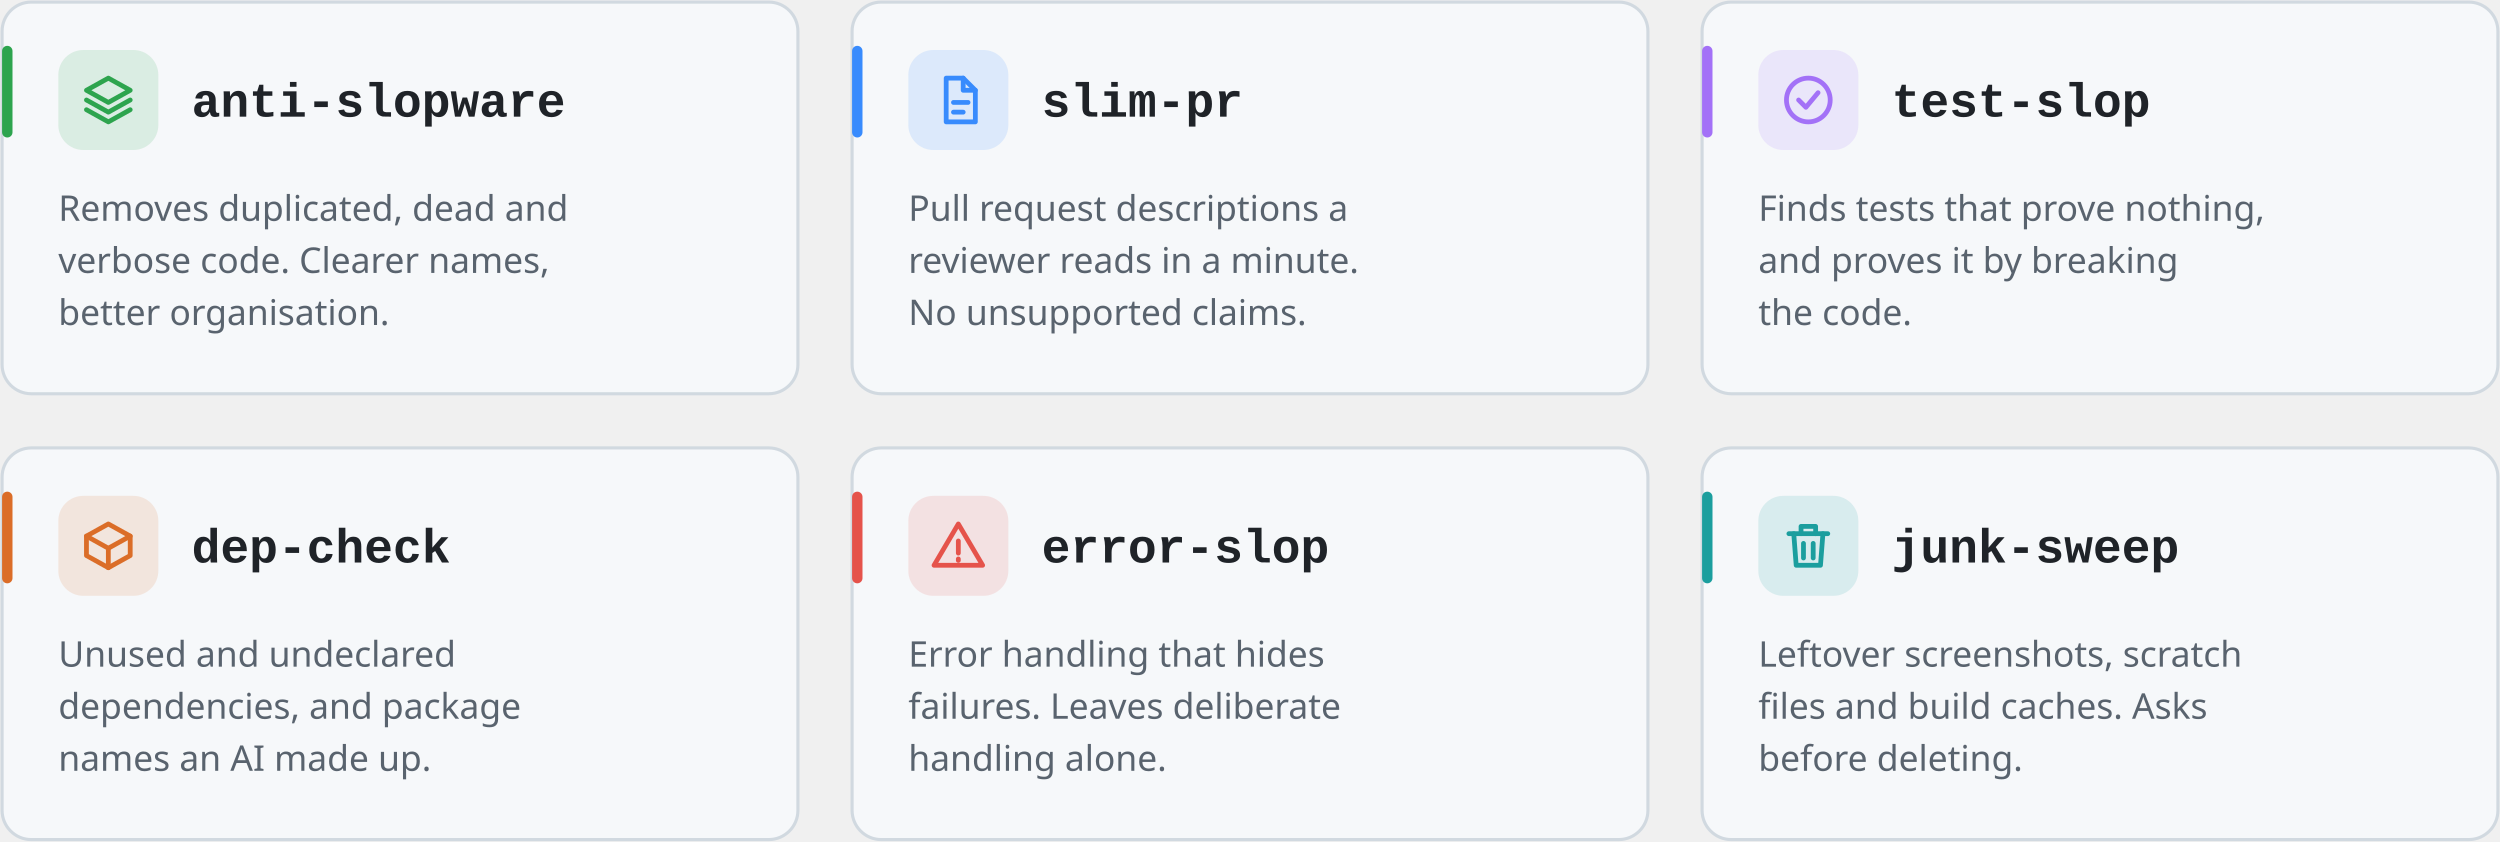
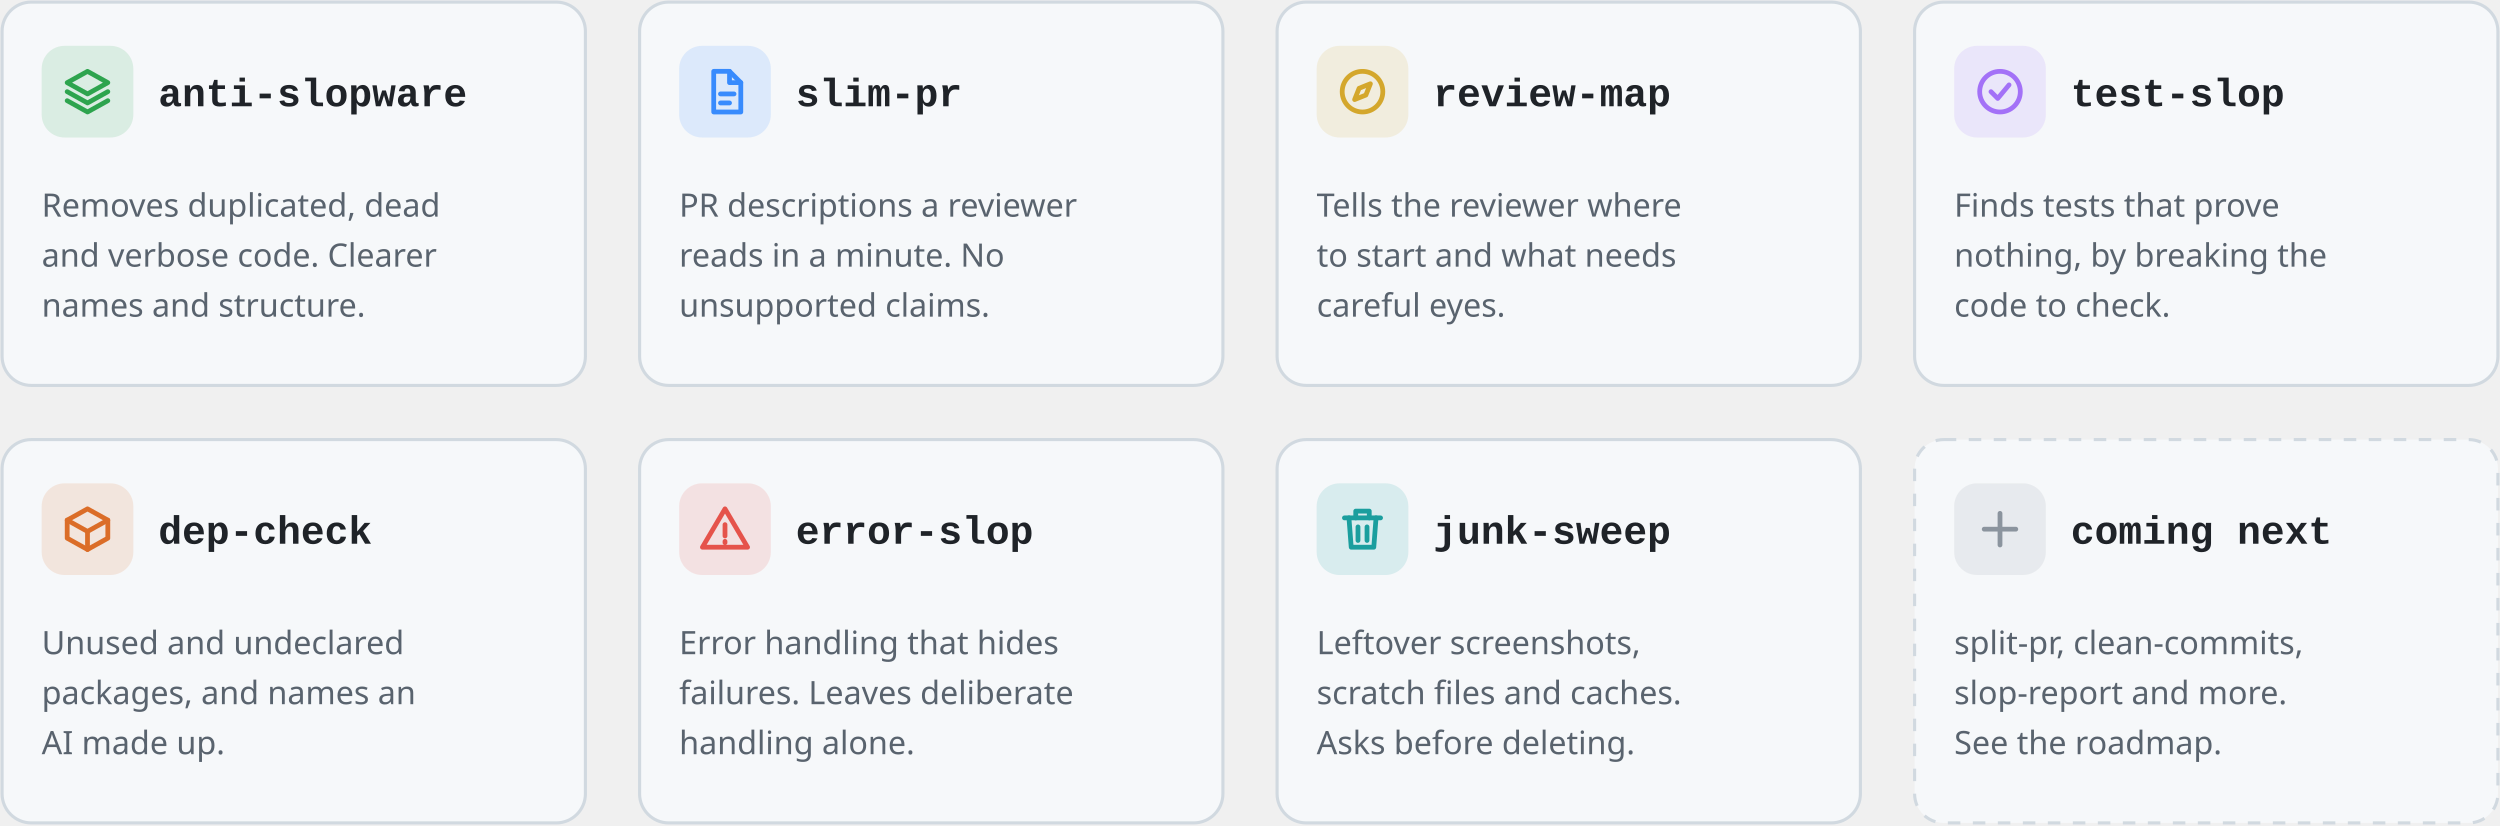
- <svg xmlns="http://www.w3.org/2000/svg" viewBox="0 0 1200 404" width="1200" height="404" role="img" aria-label="The six skills: anti-slopware, slim-pr, test-slop, dep-check, error-slop, junk-sweep">
+ <svg xmlns="http://www.w3.org/2000/svg" viewBox="0 0 1200 396" width="1200" height="396" role="img" aria-label="The seven skills: anti-slopware, slim-pr, review-map, test-slop, dep-check, error-slop, junk-sweep">
  <style>
.card{fill:#f6f8fa;stroke:#d1d9e0}.fg{fill:#1f2328}.mu{fill:#59636e}.ln{stroke:#d1d9e0}.chip{fill:#ffffff;stroke:#d1d9e0}
@media (prefers-color-scheme: dark){.card{fill:#161b22;stroke:#30363d}.fg{fill:#e6edf3}.mu{fill:#8b949e}.ln{stroke:#30363d}.chip{fill:#0d1117;stroke:#30363d}}
</style>
-   <rect x="1" y="1" width="382" height="188" rx="14" class="card" stroke-width="1.5" />
-   <rect x="1" y="22" width="5" height="44" rx="2.5" fill="#2da44e" />
-   <rect x="28" y="24" width="48" height="48" rx="12" fill="#2da44e" opacity="0.14" />
-   <g transform="translate(38,34) scale(1.166667)" fill="none" stroke="#2da44e" stroke-width="1.97" stroke-linecap="round" stroke-linejoin="round">
+   <rect x="1" y="1" width="280" height="184" rx="14" class="card" stroke-width="1.5" />
+   <rect x="20" y="22" width="44" height="44" rx="11" fill="#2da44e" opacity="0.14" />
+   <g transform="translate(29,31) scale(1.083333)" fill="none" stroke="#2da44e" stroke-width="2.12" stroke-linecap="round" stroke-linejoin="round">
    <path d="M12 3 3 8l9 5 9-5-9-5z" />
    <path d="M3 12l9 5 9-5" />
    <path d="M3 16l9 5 9-5" />
  </g>
-   <text x="92" y="56" class="fg" font-family="ui-monospace, SFMono-Regular, 'SF Mono', Menlo, Consolas, 'Liberation Mono', monospace" font-size="23" font-weight="700" text-anchor="start">anti-slopware</text>
-   <text x="28" y="106" class="mu" font-family="-apple-system, BlinkMacSystemFont, 'Segoe UI', 'Noto Sans', Helvetica, Arial, sans-serif" font-size="17" font-weight="400" text-anchor="start">Removes duplicated, dead and</text>
-   <text x="28" y="131" class="mu" font-family="-apple-system, BlinkMacSystemFont, 'Segoe UI', 'Noto Sans', Helvetica, Arial, sans-serif" font-size="17" font-weight="400" text-anchor="start">verbose code. Clearer names,</text>
-   <text x="28" y="156" class="mu" font-family="-apple-system, BlinkMacSystemFont, 'Segoe UI', 'Noto Sans', Helvetica, Arial, sans-serif" font-size="17" font-weight="400" text-anchor="start">better organisation.</text>
-   <rect x="409" y="1" width="382" height="188" rx="14" class="card" stroke-width="1.5" />
-   <rect x="409" y="22" width="5" height="44" rx="2.5" fill="#388bfd" />
-   <rect x="436" y="24" width="48" height="48" rx="12" fill="#388bfd" opacity="0.14" />
-   <g transform="translate(446,34) scale(1.166667)" fill="none" stroke="#388bfd" stroke-width="1.97" stroke-linecap="round" stroke-linejoin="round">
+   <text x="76" y="51" class="fg" font-family="ui-monospace, SFMono-Regular, 'SF Mono', Menlo, Consolas, 'Liberation Mono', monospace" font-size="19" font-weight="700" text-anchor="start">anti-slopware</text>
+   <text x="20" y="104" class="mu" font-family="-apple-system, BlinkMacSystemFont, 'Segoe UI', 'Noto Sans', Helvetica, Arial, sans-serif" font-size="15.5" font-weight="400" text-anchor="start">Removes duplicated, dead</text>
+   <text x="20" y="128" class="mu" font-family="-apple-system, BlinkMacSystemFont, 'Segoe UI', 'Noto Sans', Helvetica, Arial, sans-serif" font-size="15.5" font-weight="400" text-anchor="start">and verbose code. Clearer</text>
+   <text x="20" y="152" class="mu" font-family="-apple-system, BlinkMacSystemFont, 'Segoe UI', 'Noto Sans', Helvetica, Arial, sans-serif" font-size="15.5" font-weight="400" text-anchor="start">names and structure.</text>
+   <rect x="307" y="1" width="280" height="184" rx="14" class="card" stroke-width="1.5" />
+   <rect x="326" y="22" width="44" height="44" rx="11" fill="#388bfd" opacity="0.14" />
+   <g transform="translate(335,31) scale(1.083333)" fill="none" stroke="#388bfd" stroke-width="2.12" stroke-linecap="round" stroke-linejoin="round">
    <path d="M7 3h7l5 5v13H7z" />
    <path d="M14 3v5h5" />
    <path d="M10 13h6" />
    <path d="M10 17h4" />
  </g>
-   <text x="500" y="56" class="fg" font-family="ui-monospace, SFMono-Regular, 'SF Mono', Menlo, Consolas, 'Liberation Mono', monospace" font-size="23" font-weight="700" text-anchor="start">slim-pr</text>
-   <text x="436" y="106" class="mu" font-family="-apple-system, BlinkMacSystemFont, 'Segoe UI', 'Noto Sans', Helvetica, Arial, sans-serif" font-size="17" font-weight="400" text-anchor="start">Pull request descriptions a</text>
-   <text x="436" y="131" class="mu" font-family="-apple-system, BlinkMacSystemFont, 'Segoe UI', 'Noto Sans', Helvetica, Arial, sans-serif" font-size="17" font-weight="400" text-anchor="start">reviewer reads in a minute.</text>
-   <text x="436" y="156" class="mu" font-family="-apple-system, BlinkMacSystemFont, 'Segoe UI', 'Noto Sans', Helvetica, Arial, sans-serif" font-size="17" font-weight="400" text-anchor="start">No unsupported claims.</text>
-   <rect x="817" y="1" width="382" height="188" rx="14" class="card" stroke-width="1.5" />
-   <rect x="817" y="22" width="5" height="44" rx="2.5" fill="#a371f7" />
-   <rect x="844" y="24" width="48" height="48" rx="12" fill="#a371f7" opacity="0.14" />
-   <g transform="translate(854,34) scale(1.166667)" fill="none" stroke="#a371f7" stroke-width="1.97" stroke-linecap="round" stroke-linejoin="round">
+   <text x="382" y="51" class="fg" font-family="ui-monospace, SFMono-Regular, 'SF Mono', Menlo, Consolas, 'Liberation Mono', monospace" font-size="19" font-weight="700" text-anchor="start">slim-pr</text>
+   <text x="326" y="104" class="mu" font-family="-apple-system, BlinkMacSystemFont, 'Segoe UI', 'Noto Sans', Helvetica, Arial, sans-serif" font-size="15.5" font-weight="400" text-anchor="start">PR descriptions a reviewer</text>
+   <text x="326" y="128" class="mu" font-family="-apple-system, BlinkMacSystemFont, 'Segoe UI', 'Noto Sans', Helvetica, Arial, sans-serif" font-size="15.5" font-weight="400" text-anchor="start">reads in a minute. No</text>
+   <text x="326" y="152" class="mu" font-family="-apple-system, BlinkMacSystemFont, 'Segoe UI', 'Noto Sans', Helvetica, Arial, sans-serif" font-size="15.5" font-weight="400" text-anchor="start">unsupported claims.</text>
+   <rect x="613" y="1" width="280" height="184" rx="14" class="card" stroke-width="1.5" />
+   <rect x="632" y="22" width="44" height="44" rx="11" fill="#d4a72c" opacity="0.14" />
+   <g transform="translate(641,31) scale(1.083333)" fill="none" stroke="#d4a72c" stroke-width="2.12" stroke-linecap="round" stroke-linejoin="round">
+     <path d="M12 3a9 9 0 1 0 0 18a9 9 0 1 0 0-18z" />
+     <path d="M15.5 8.5l-2 5-5 2 2-5z" />
+   </g>
+   <text x="688" y="51" class="fg" font-family="ui-monospace, SFMono-Regular, 'SF Mono', Menlo, Consolas, 'Liberation Mono', monospace" font-size="19" font-weight="700" text-anchor="start">review-map</text>
+   <text x="632" y="104" class="mu" font-family="-apple-system, BlinkMacSystemFont, 'Segoe UI', 'Noto Sans', Helvetica, Arial, sans-serif" font-size="15.5" font-weight="400" text-anchor="start">Tells the reviewer where</text>
+   <text x="632" y="128" class="mu" font-family="-apple-system, BlinkMacSystemFont, 'Segoe UI', 'Noto Sans', Helvetica, Arial, sans-serif" font-size="15.5" font-weight="400" text-anchor="start">to start and what needs</text>
+   <text x="632" y="152" class="mu" font-family="-apple-system, BlinkMacSystemFont, 'Segoe UI', 'Noto Sans', Helvetica, Arial, sans-serif" font-size="15.5" font-weight="400" text-anchor="start">careful eyes.</text>
+   <rect x="919" y="1" width="280" height="184" rx="14" class="card" stroke-width="1.5" />
+   <rect x="938" y="22" width="44" height="44" rx="11" fill="#a371f7" opacity="0.14" />
+   <g transform="translate(947,31) scale(1.083333)" fill="none" stroke="#a371f7" stroke-width="2.12" stroke-linecap="round" stroke-linejoin="round">
    <path d="M12 3a9 9 0 1 0 0 18a9 9 0 1 0 0-18z" />
    <path d="M8 12l3 3 5-6" />
  </g>
-   <text x="908" y="56" class="fg" font-family="ui-monospace, SFMono-Regular, 'SF Mono', Menlo, Consolas, 'Liberation Mono', monospace" font-size="23" font-weight="700" text-anchor="start">test-slop</text>
-   <text x="844" y="106" class="mu" font-family="-apple-system, BlinkMacSystemFont, 'Segoe UI', 'Noto Sans', Helvetica, Arial, sans-serif" font-size="17" font-weight="400" text-anchor="start">Finds tests that prove nothing,</text>
-   <text x="844" y="131" class="mu" font-family="-apple-system, BlinkMacSystemFont, 'Segoe UI', 'Noto Sans', Helvetica, Arial, sans-serif" font-size="17" font-weight="400" text-anchor="start">and proves it by breaking</text>
-   <text x="844" y="156" class="mu" font-family="-apple-system, BlinkMacSystemFont, 'Segoe UI', 'Noto Sans', Helvetica, Arial, sans-serif" font-size="17" font-weight="400" text-anchor="start">the code.</text>
-   <rect x="1" y="215" width="382" height="188" rx="14" class="card" stroke-width="1.5" />
-   <rect x="1" y="236" width="5" height="44" rx="2.5" fill="#db6d28" />
-   <rect x="28" y="238" width="48" height="48" rx="12" fill="#db6d28" opacity="0.14" />
-   <g transform="translate(38,248) scale(1.166667)" fill="none" stroke="#db6d28" stroke-width="1.97" stroke-linecap="round" stroke-linejoin="round">
+   <text x="994" y="51" class="fg" font-family="ui-monospace, SFMono-Regular, 'SF Mono', Menlo, Consolas, 'Liberation Mono', monospace" font-size="19" font-weight="700" text-anchor="start">test-slop</text>
+   <text x="938" y="104" class="mu" font-family="-apple-system, BlinkMacSystemFont, 'Segoe UI', 'Noto Sans', Helvetica, Arial, sans-serif" font-size="15.5" font-weight="400" text-anchor="start">Finds tests that prove</text>
+   <text x="938" y="128" class="mu" font-family="-apple-system, BlinkMacSystemFont, 'Segoe UI', 'Noto Sans', Helvetica, Arial, sans-serif" font-size="15.5" font-weight="400" text-anchor="start">nothing, by breaking the</text>
+   <text x="938" y="152" class="mu" font-family="-apple-system, BlinkMacSystemFont, 'Segoe UI', 'Noto Sans', Helvetica, Arial, sans-serif" font-size="15.5" font-weight="400" text-anchor="start">code to check.</text>
+   <rect x="1" y="211" width="280" height="184" rx="14" class="card" stroke-width="1.5" />
+   <rect x="20" y="232" width="44" height="44" rx="11" fill="#db6d28" opacity="0.14" />
+   <g transform="translate(29,241) scale(1.083333)" fill="none" stroke="#db6d28" stroke-width="2.12" stroke-linecap="round" stroke-linejoin="round">
    <path d="M3 8l9-5 9 5v8l-9 5-9-5z" />
    <path d="M3 8l9 5 9-5" />
    <path d="M12 13v8" />
  </g>
-   <text x="92" y="270" class="fg" font-family="ui-monospace, SFMono-Regular, 'SF Mono', Menlo, Consolas, 'Liberation Mono', monospace" font-size="23" font-weight="700" text-anchor="start">dep-check</text>
-   <text x="28" y="320" class="mu" font-family="-apple-system, BlinkMacSystemFont, 'Segoe UI', 'Noto Sans', Helvetica, Arial, sans-serif" font-size="17" font-weight="400" text-anchor="start">Unused and undeclared</text>
-   <text x="28" y="345" class="mu" font-family="-apple-system, BlinkMacSystemFont, 'Segoe UI', 'Noto Sans', Helvetica, Arial, sans-serif" font-size="17" font-weight="400" text-anchor="start">dependencies, and package</text>
-   <text x="28" y="370" class="mu" font-family="-apple-system, BlinkMacSystemFont, 'Segoe UI', 'Noto Sans', Helvetica, Arial, sans-serif" font-size="17" font-weight="400" text-anchor="start">names an AI made up.</text>
-   <rect x="409" y="215" width="382" height="188" rx="14" class="card" stroke-width="1.5" />
-   <rect x="409" y="236" width="5" height="44" rx="2.5" fill="#e5534b" />
-   <rect x="436" y="238" width="48" height="48" rx="12" fill="#e5534b" opacity="0.14" />
-   <g transform="translate(446,248) scale(1.166667)" fill="none" stroke="#e5534b" stroke-width="1.97" stroke-linecap="round" stroke-linejoin="round">
+   <text x="76" y="261" class="fg" font-family="ui-monospace, SFMono-Regular, 'SF Mono', Menlo, Consolas, 'Liberation Mono', monospace" font-size="19" font-weight="700" text-anchor="start">dep-check</text>
+   <text x="20" y="314" class="mu" font-family="-apple-system, BlinkMacSystemFont, 'Segoe UI', 'Noto Sans', Helvetica, Arial, sans-serif" font-size="15.5" font-weight="400" text-anchor="start">Unused and undeclared</text>
+   <text x="20" y="338" class="mu" font-family="-apple-system, BlinkMacSystemFont, 'Segoe UI', 'Noto Sans', Helvetica, Arial, sans-serif" font-size="15.5" font-weight="400" text-anchor="start">packages, and names an</text>
+   <text x="20" y="362" class="mu" font-family="-apple-system, BlinkMacSystemFont, 'Segoe UI', 'Noto Sans', Helvetica, Arial, sans-serif" font-size="15.5" font-weight="400" text-anchor="start">AI made up.</text>
+   <rect x="307" y="211" width="280" height="184" rx="14" class="card" stroke-width="1.5" />
+   <rect x="326" y="232" width="44" height="44" rx="11" fill="#e5534b" opacity="0.14" />
+   <g transform="translate(335,241) scale(1.083333)" fill="none" stroke="#e5534b" stroke-width="2.12" stroke-linecap="round" stroke-linejoin="round">
    <path d="M12 3 2 20h20z" />
    <path d="M12 10v5" />
    <path d="M12 17.4v.6" />
  </g>
-   <text x="500" y="270" class="fg" font-family="ui-monospace, SFMono-Regular, 'SF Mono', Menlo, Consolas, 'Liberation Mono', monospace" font-size="23" font-weight="700" text-anchor="start">error-slop</text>
-   <text x="436" y="320" class="mu" font-family="-apple-system, BlinkMacSystemFont, 'Segoe UI', 'Noto Sans', Helvetica, Arial, sans-serif" font-size="17" font-weight="400" text-anchor="start">Error handling that hides</text>
-   <text x="436" y="345" class="mu" font-family="-apple-system, BlinkMacSystemFont, 'Segoe UI', 'Noto Sans', Helvetica, Arial, sans-serif" font-size="17" font-weight="400" text-anchor="start">failures. Leaves deliberate</text>
-   <text x="436" y="370" class="mu" font-family="-apple-system, BlinkMacSystemFont, 'Segoe UI', 'Noto Sans', Helvetica, Arial, sans-serif" font-size="17" font-weight="400" text-anchor="start">handling alone.</text>
-   <rect x="817" y="215" width="382" height="188" rx="14" class="card" stroke-width="1.5" />
-   <rect x="817" y="236" width="5" height="44" rx="2.5" fill="#1b9e9e" />
-   <rect x="844" y="238" width="48" height="48" rx="12" fill="#1b9e9e" opacity="0.14" />
-   <g transform="translate(854,248) scale(1.166667)" fill="none" stroke="#1b9e9e" stroke-width="1.97" stroke-linecap="round" stroke-linejoin="round">
+   <text x="382" y="261" class="fg" font-family="ui-monospace, SFMono-Regular, 'SF Mono', Menlo, Consolas, 'Liberation Mono', monospace" font-size="19" font-weight="700" text-anchor="start">error-slop</text>
+   <text x="326" y="314" class="mu" font-family="-apple-system, BlinkMacSystemFont, 'Segoe UI', 'Noto Sans', Helvetica, Arial, sans-serif" font-size="15.5" font-weight="400" text-anchor="start">Error handling that hides</text>
+   <text x="326" y="338" class="mu" font-family="-apple-system, BlinkMacSystemFont, 'Segoe UI', 'Noto Sans', Helvetica, Arial, sans-serif" font-size="15.5" font-weight="400" text-anchor="start">failures. Leaves deliberate</text>
+   <text x="326" y="362" class="mu" font-family="-apple-system, BlinkMacSystemFont, 'Segoe UI', 'Noto Sans', Helvetica, Arial, sans-serif" font-size="15.5" font-weight="400" text-anchor="start">handling alone.</text>
+   <rect x="613" y="211" width="280" height="184" rx="14" class="card" stroke-width="1.5" />
+   <rect x="632" y="232" width="44" height="44" rx="11" fill="#1b9e9e" opacity="0.14" />
+   <g transform="translate(641,241) scale(1.083333)" fill="none" stroke="#1b9e9e" stroke-width="2.12" stroke-linecap="round" stroke-linejoin="round">
    <path d="M4 7h16" />
    <path d="M9 7V4h6v3" />
    <path d="M6 7l1 13h10l1-13" />
    <path d="M10 11v6" />
    <path d="M14 11v6" />
  </g>
-   <text x="908" y="270" class="fg" font-family="ui-monospace, SFMono-Regular, 'SF Mono', Menlo, Consolas, 'Liberation Mono', monospace" font-size="23" font-weight="700" text-anchor="start">junk-sweep</text>
-   <text x="844" y="320" class="mu" font-family="-apple-system, BlinkMacSystemFont, 'Segoe UI', 'Noto Sans', Helvetica, Arial, sans-serif" font-size="17" font-weight="400" text-anchor="start">Leftover screenshots, scratch</text>
-   <text x="844" y="345" class="mu" font-family="-apple-system, BlinkMacSystemFont, 'Segoe UI', 'Noto Sans', Helvetica, Arial, sans-serif" font-size="17" font-weight="400" text-anchor="start">files and build caches. Asks</text>
-   <text x="844" y="370" class="mu" font-family="-apple-system, BlinkMacSystemFont, 'Segoe UI', 'Noto Sans', Helvetica, Arial, sans-serif" font-size="17" font-weight="400" text-anchor="start">before deleting.</text>
+   <text x="688" y="261" class="fg" font-family="ui-monospace, SFMono-Regular, 'SF Mono', Menlo, Consolas, 'Liberation Mono', monospace" font-size="19" font-weight="700" text-anchor="start">junk-sweep</text>
+   <text x="632" y="314" class="mu" font-family="-apple-system, BlinkMacSystemFont, 'Segoe UI', 'Noto Sans', Helvetica, Arial, sans-serif" font-size="15.5" font-weight="400" text-anchor="start">Leftover screenshots,</text>
+   <text x="632" y="338" class="mu" font-family="-apple-system, BlinkMacSystemFont, 'Segoe UI', 'Noto Sans', Helvetica, Arial, sans-serif" font-size="15.5" font-weight="400" text-anchor="start">scratch files and caches.</text>
+   <text x="632" y="362" class="mu" font-family="-apple-system, BlinkMacSystemFont, 'Segoe UI', 'Noto Sans', Helvetica, Arial, sans-serif" font-size="15.5" font-weight="400" text-anchor="start">Asks before deleting.</text>
+   <rect x="919" y="211" width="280" height="184" rx="14" class="card" stroke-width="1.5" stroke-dasharray="6 6" />
+   <rect x="938" y="232" width="44" height="44" rx="11" fill="#8b949e" opacity="0.14" />
+   <g transform="translate(947,241) scale(1.083333)" fill="none" stroke="#8b949e" stroke-width="2.12" stroke-linecap="round" stroke-linejoin="round">
+     <path d="M12 5v14" />
+     <path d="M5 12h14" />
+   </g>
+   <text x="994" y="261" class="fg" font-family="ui-monospace, SFMono-Regular, 'SF Mono', Menlo, Consolas, 'Liberation Mono', monospace" font-size="19" font-weight="700" text-anchor="start">coming next</text>
+   <text x="938" y="314" class="mu" font-family="-apple-system, BlinkMacSystemFont, 'Segoe UI', 'Noto Sans', Helvetica, Arial, sans-serif" font-size="15.5" font-weight="400" text-anchor="start">split-pr, clean-commits,</text>
+   <text x="938" y="338" class="mu" font-family="-apple-system, BlinkMacSystemFont, 'Segoe UI', 'Noto Sans', Helvetica, Arial, sans-serif" font-size="15.5" font-weight="400" text-anchor="start">slop-report and more.</text>
+   <text x="938" y="362" class="mu" font-family="-apple-system, BlinkMacSystemFont, 'Segoe UI', 'Noto Sans', Helvetica, Arial, sans-serif" font-size="15.5" font-weight="400" text-anchor="start">See the roadmap.</text>
</svg>
